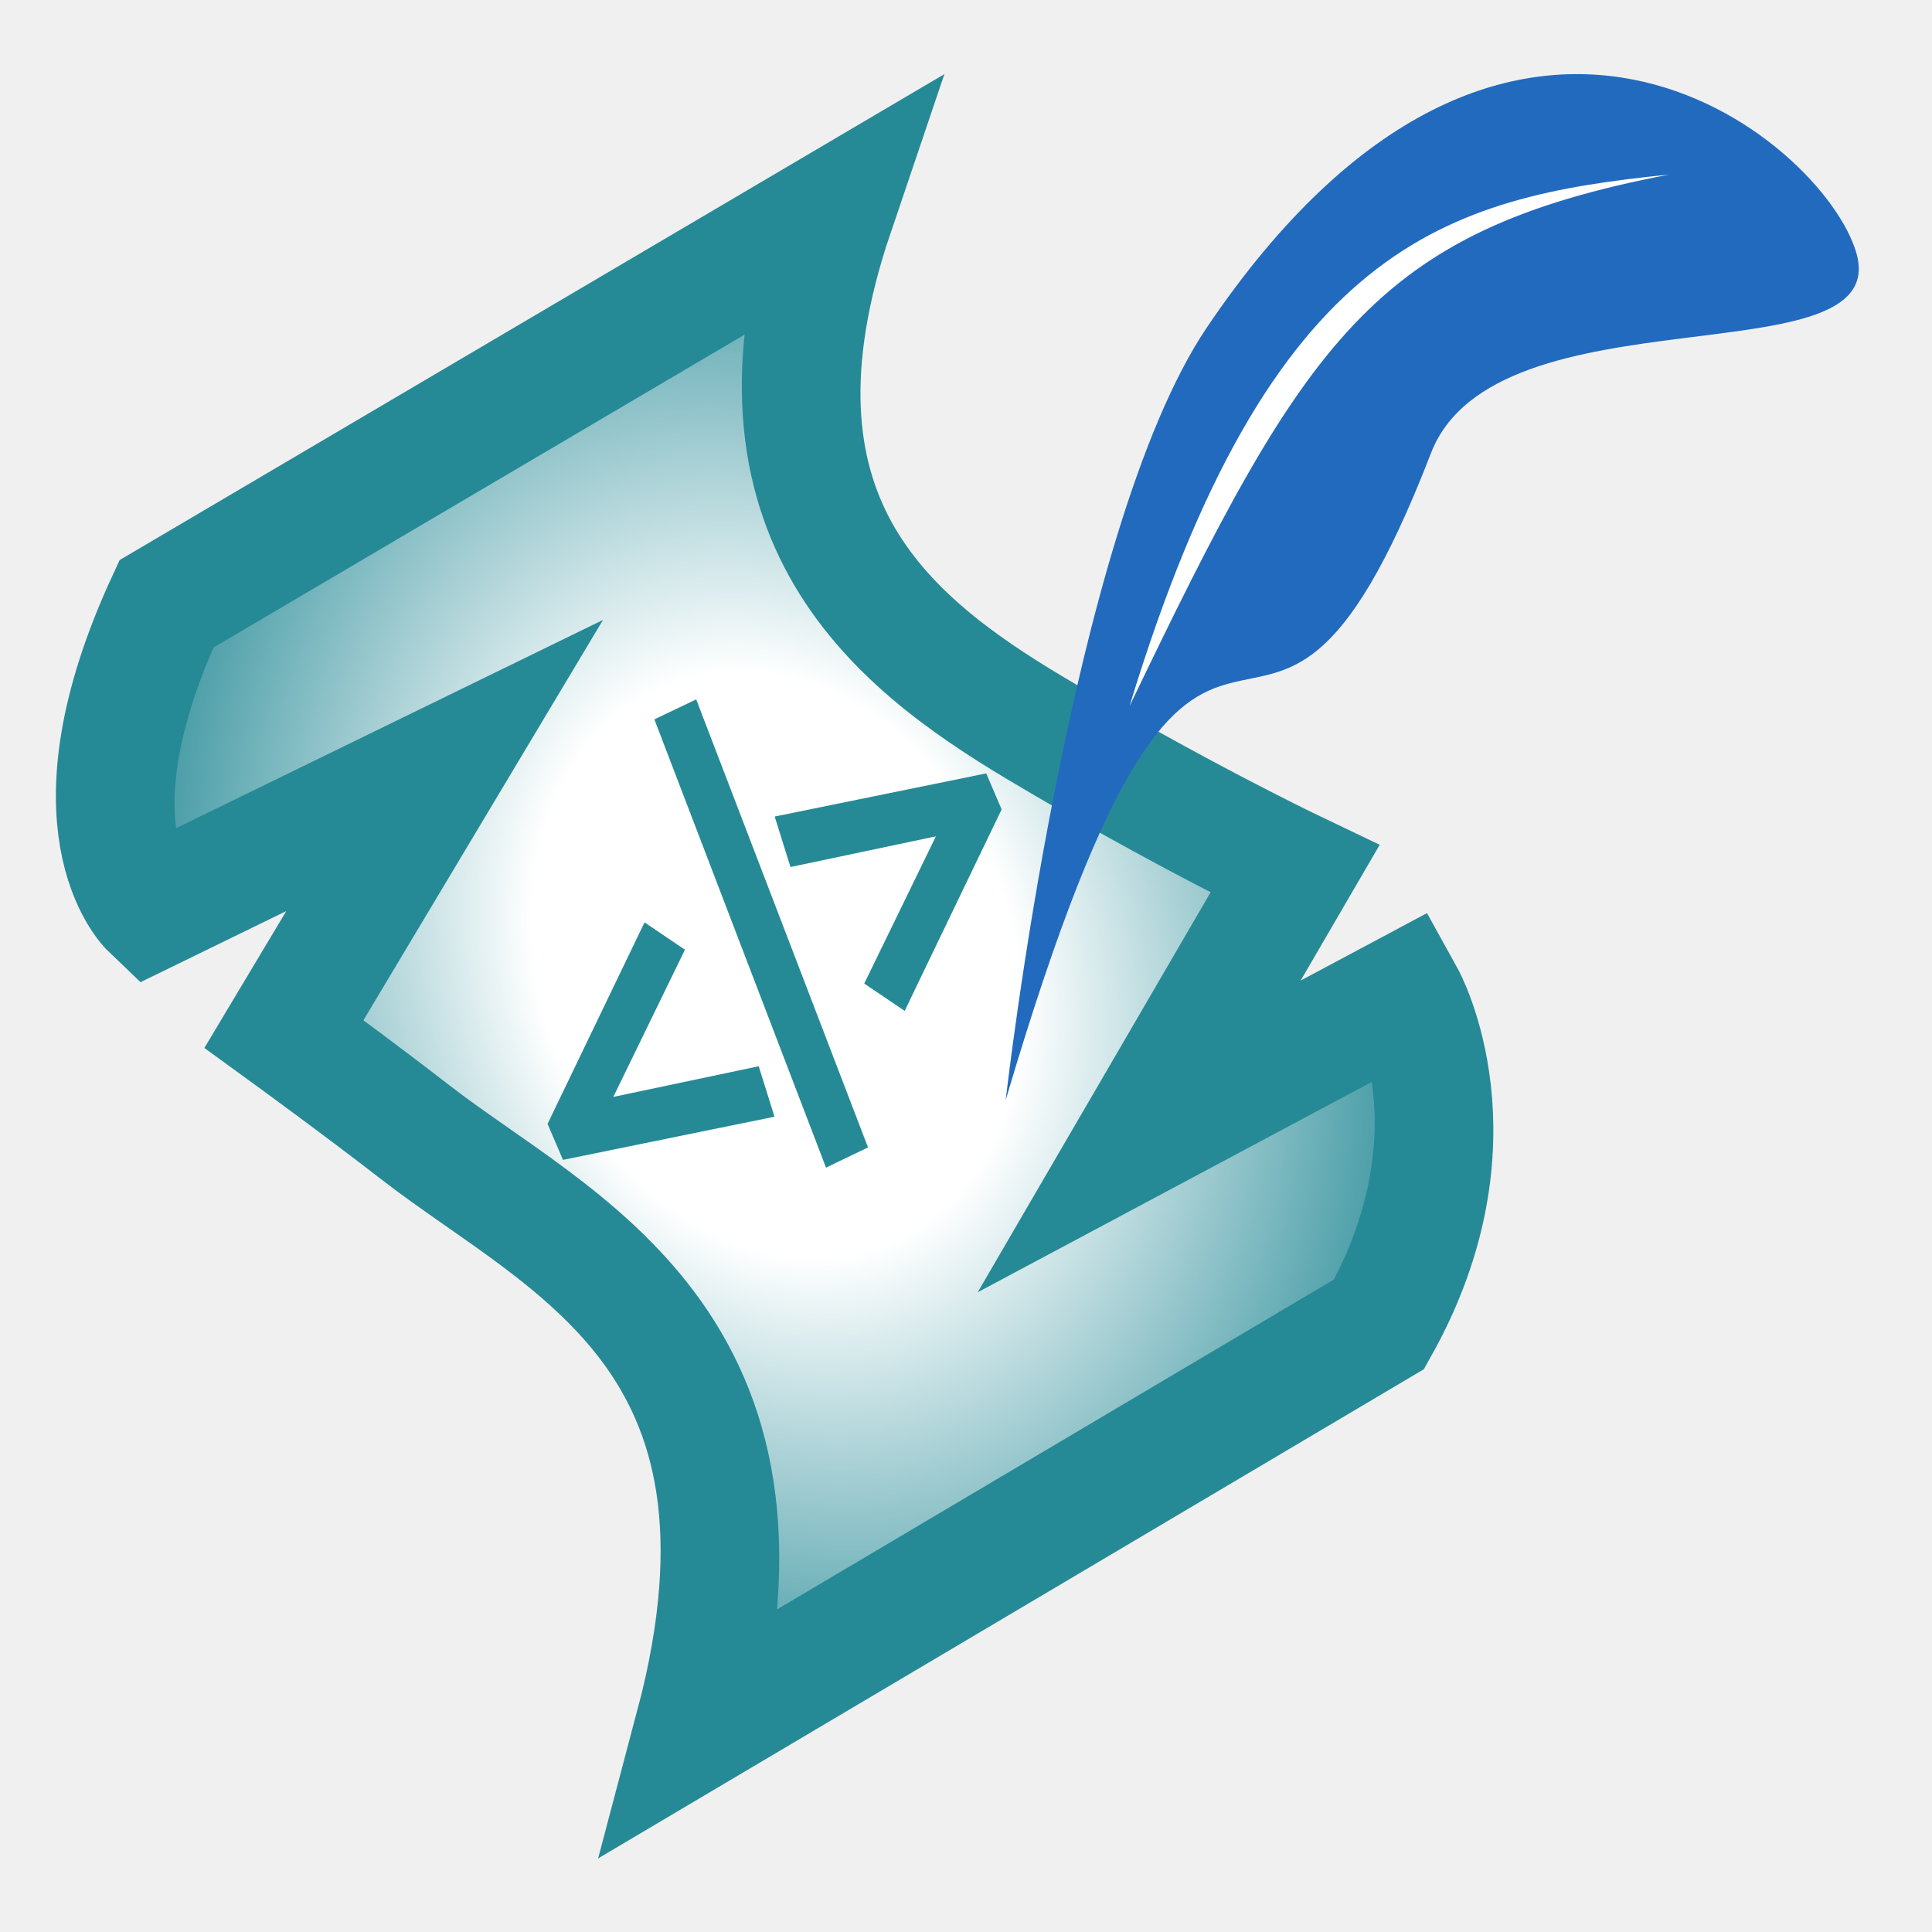
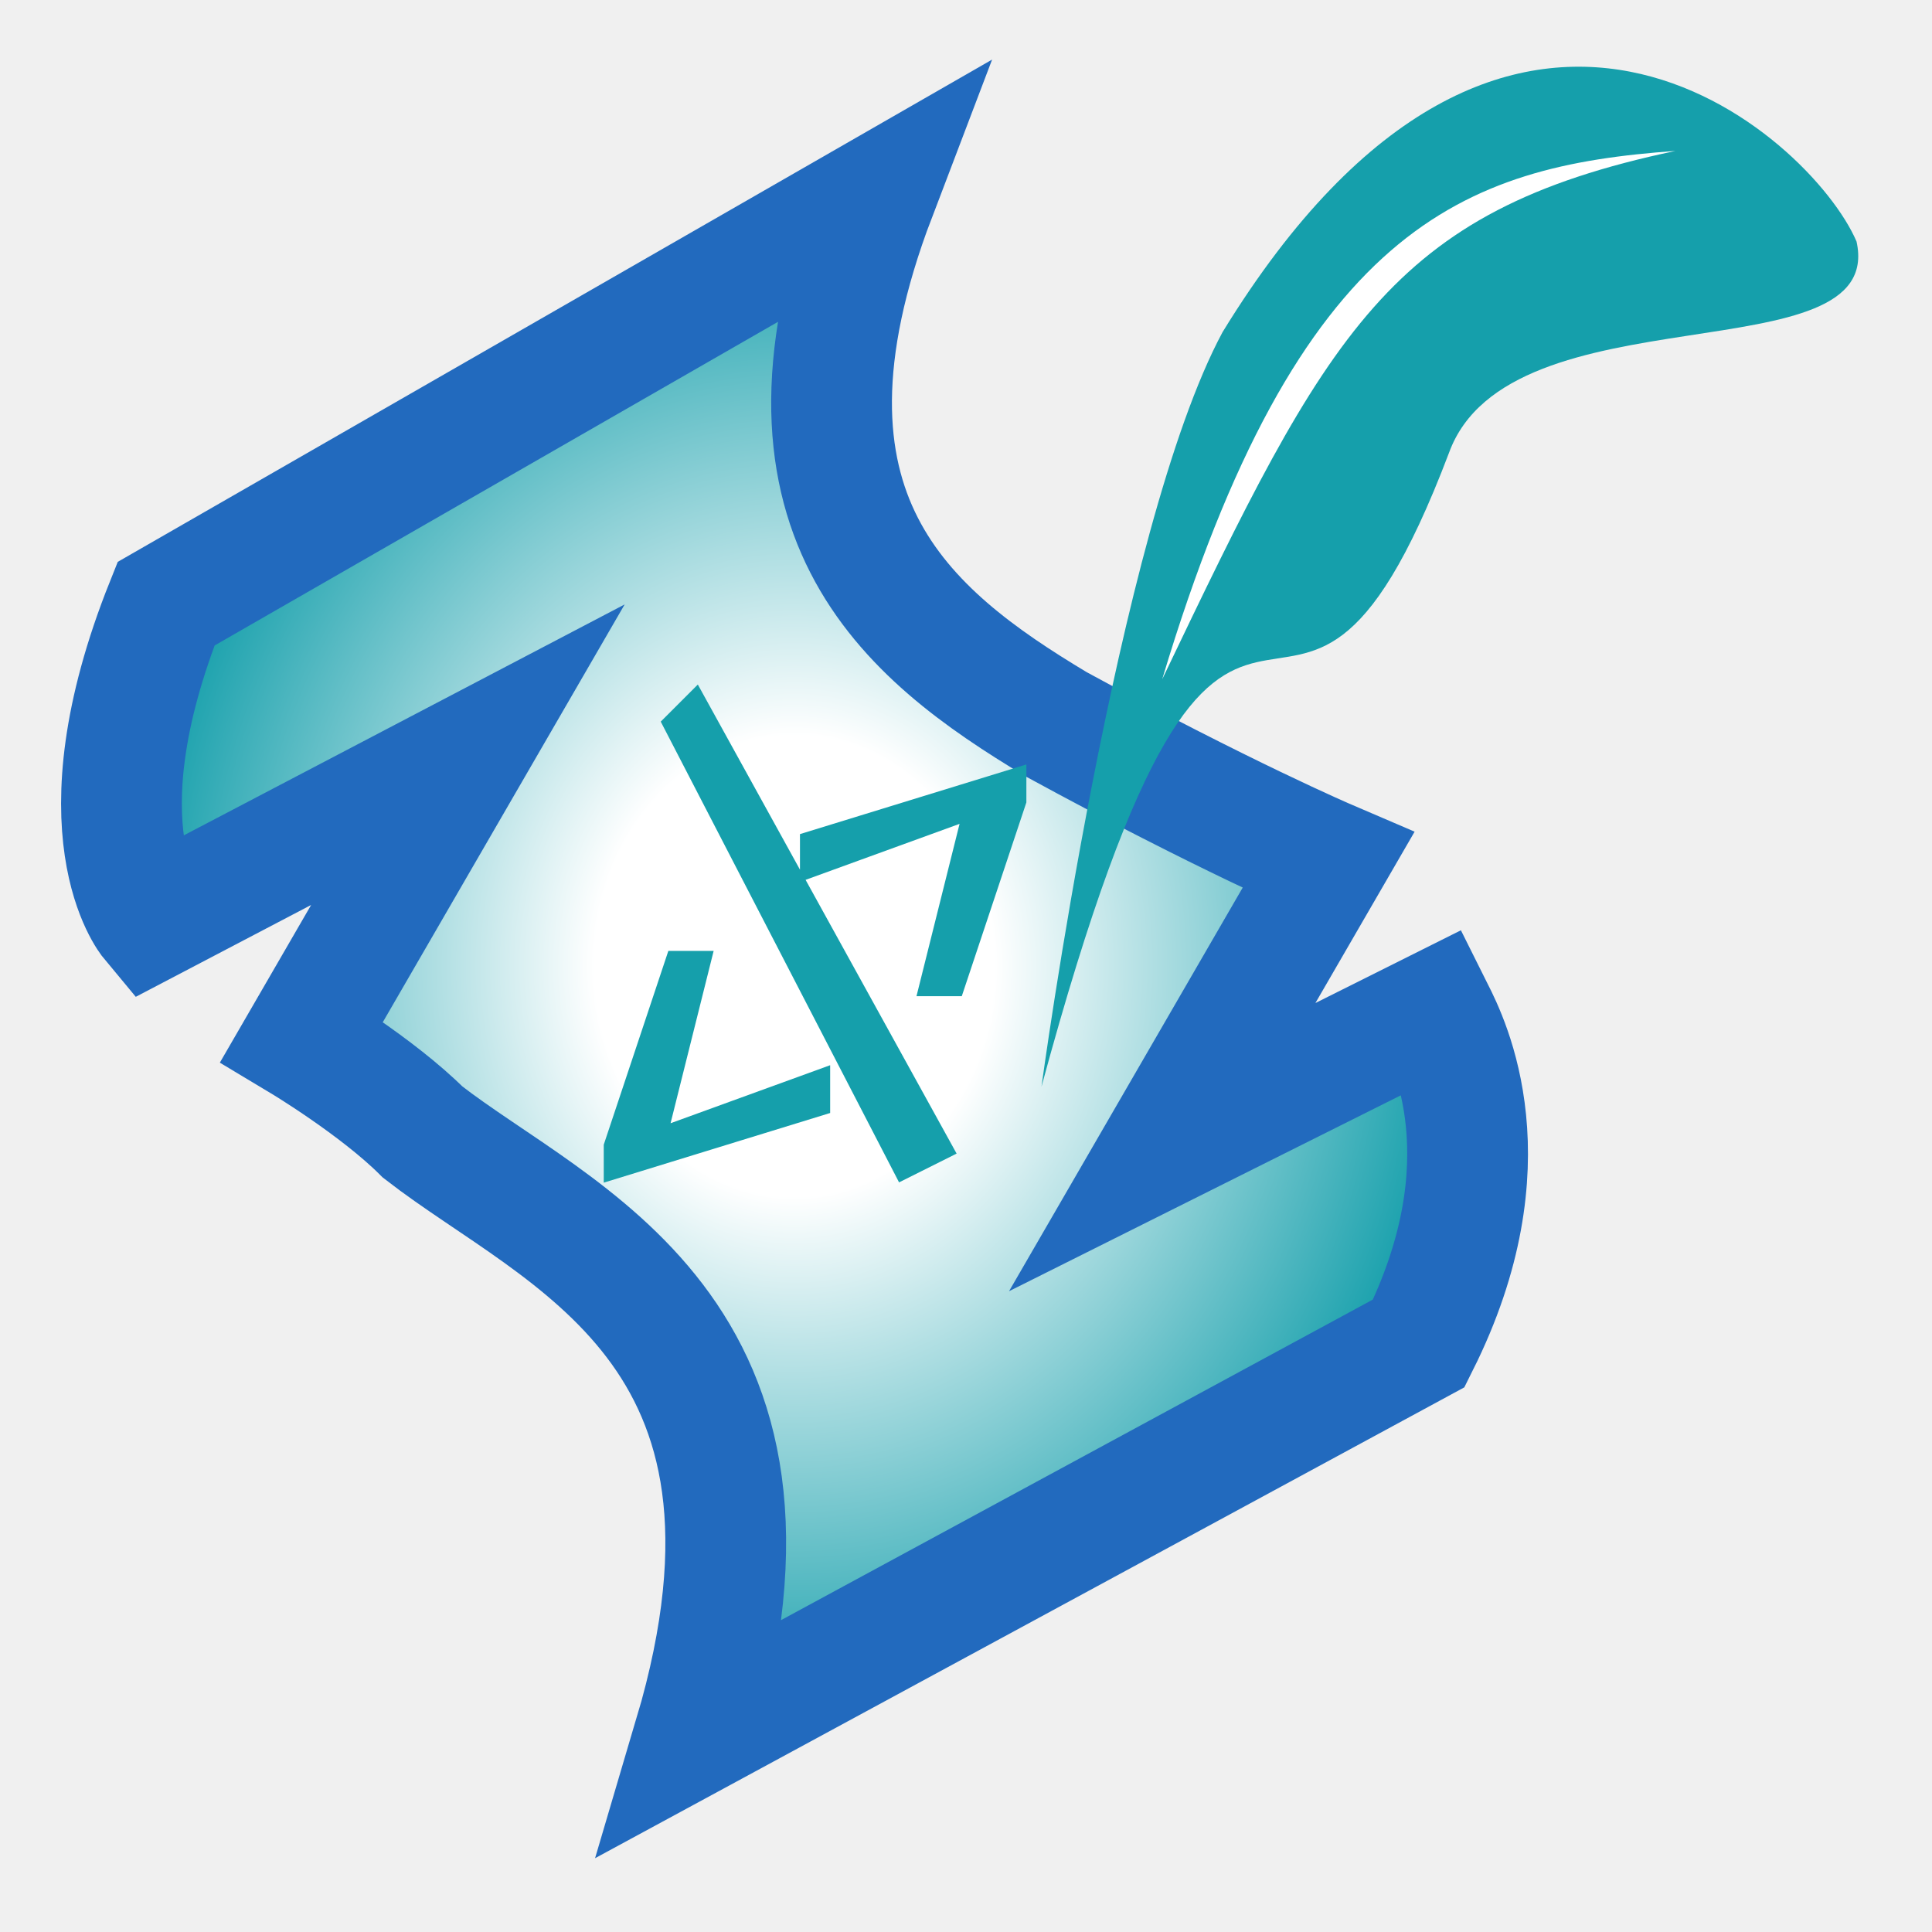
- <svg xmlns="http://www.w3.org/2000/svg" xmlns:xlink="http://www.w3.org/1999/xlink" width="128" height="128" viewBox="0 0 128 128" version="1.1" id="svg1">
-   <defs id="defs1">
-     <linearGradient id="linearGradient2613">
-       <stop style="stop-color:#ffffff;stop-opacity:1;" offset="0.358" id="stop2613" />
-       <stop style="stop-color:#268a96;stop-opacity:1;" offset="1" id="stop2614" />
-     </linearGradient>
-     <radialGradient xlink:href="#linearGradient2613" id="radialGradient2614" cx="54.229" cy="64.002" fx="54.229" fy="64.002" r="49.283" gradientTransform="matrix(1,0,0,1.208846,0,-13.36647)" gradientUnits="userSpaceOnUse" />
+ <svg xmlns="http://www.w3.org/2000/svg" width="128" height="128" viewBox="0 0 128 128" version="1.1">
+   <defs>
+     <radialGradient id="gradient">
+       <stop stop-color="white" offset="30%" />
+       <stop stop-color="#159fab" offset="100%" />
+     </radialGradient>
  </defs>
-   <g id="layer1" transform="matrix(0.895886,0,0,1.00313,0.4559647,-0.2003597)">
-     <g id="g2613" transform="matrix(0.969443,-0.1936011,0.2737991,0.8914247,-13.15388,17.38031)">
-       <path style="fill:url(#radialGradient2614);stroke:#268a96;stroke-width:8.71;stroke-linecap:round;stroke-dasharray:none;stroke-dashoffset:42.331;stroke-opacity:1" d="M 17.473,29.264 C 5.6,43.296 10.16,50.348 10.16,50.348 L 34.283,44.889 17.442,61.124 c 0,0 4.266,4.919 7.516,8.927 8.154,10.056 23.437,20.382 8.281,46.052 L 90.426,98.482 C 101.717,87.016 98.852,75.853 98.852,75.853 L 76.889,81.624 93.349,65.392 c 0,0 -7.329,-5.753 -15.848,-13.87 -9.019,-8.593 -17.584,-19.799 -4.263,-39.304 z" id="path1" />
-       <path style="font-weight:bold;font-size:42.729px;line-height:0;font-family:Nyala;-inkscape-font-specification:Nyala;fill:#159fab;stroke:#268a96;stroke-width:1.89;stroke-linecap:square;stroke-dashoffset:42.331" d="m 25.272,70.045 0.688,1.419 -12.414,5.153 12.372,5.049 -0.522,1.502 -14.396,-5.967 0.271,-1.273 z m 3.088,18.464 7.573,-28.75 1.815,0.355 -7.553,28.75 z m 11.392,-5.341 -0.688,-1.419 12.414,-5.153 -12.372,-5.049 0.522,-1.502 14.396,5.967 -0.271,1.273 z" id="text2612" transform="matrix(0.8591887,-0.398817,0.3407028,1.005742,0,0)" aria-label="&lt;/&gt;" />
-     </g>
-     <g id="g2612" transform="matrix(1.092311,0,0,1.294674,2.312569,-19.12691)">
-       <path style="fill:#226abe;fill-opacity:1;stroke:#000000;stroke-width:0;stroke-linecap:round;stroke-dashoffset:42.331" d="m 65.507,71.04 c 0,0 4.345,-29.055 13.621,-39.412 C 99.605,8.768 120.831,22.034 123.088,27.81 125.66,34.396 98.687,29.483 94.293,38.051 82.216,61.6 79.723,34.781 65.507,71.04 Z" id="path2" />
-       <path style="fill:#ffffff;fill-opacity:1;stroke:#268a96;stroke-width:0;stroke-linecap:square;stroke-dasharray:none;stroke-dashoffset:42.331;stroke-opacity:1" d="M 73.889,50.951 C 83.416,27.359 95.309,24.993 110.427,23.832 90.382,26.725 85.817,32.224 73.889,50.951 Z" id="path2612" />
-     </g>
-   </g>
+   <path fill="url(#gradient)" stroke="#226abe" stroke-width="8" d="M 11,40 C 5,55 10,61 10,61 L 31,50 20,69 c 0,0 5,3 8,6 9,7 26,13 18,40 L 94,89 c 6,-12 2,-20 1,-22 l -18,9 11,-19 c 0,0 -7,-3 -18,-9 C 60,42 50,34 58,13 Z" />
+   <path fill="#159fab" stroke="#159fab" stroke-width="2" d="m 45,64 1,-0 -3,12 11,-4 0,1 -13,4 -0,-1 z m 15,13 -15,-29 1,-1 16,29 z m 3,-12 -1,0 3,-12 -11,4 -0,-1 13,-4 0,1 z" />
+   <path fill="#159fab" d="m 69,72 c 0,0 5,-37 12,-50 19,-31 39,-13 42,-6 2,9 -23,3 -27,14 C 85,59 82,24 69,72 Z" />
+   <path fill="white" d="M 77,45 C 86,15 97,11 111,10 92,14 88,22 77,45 Z" />
</svg>
